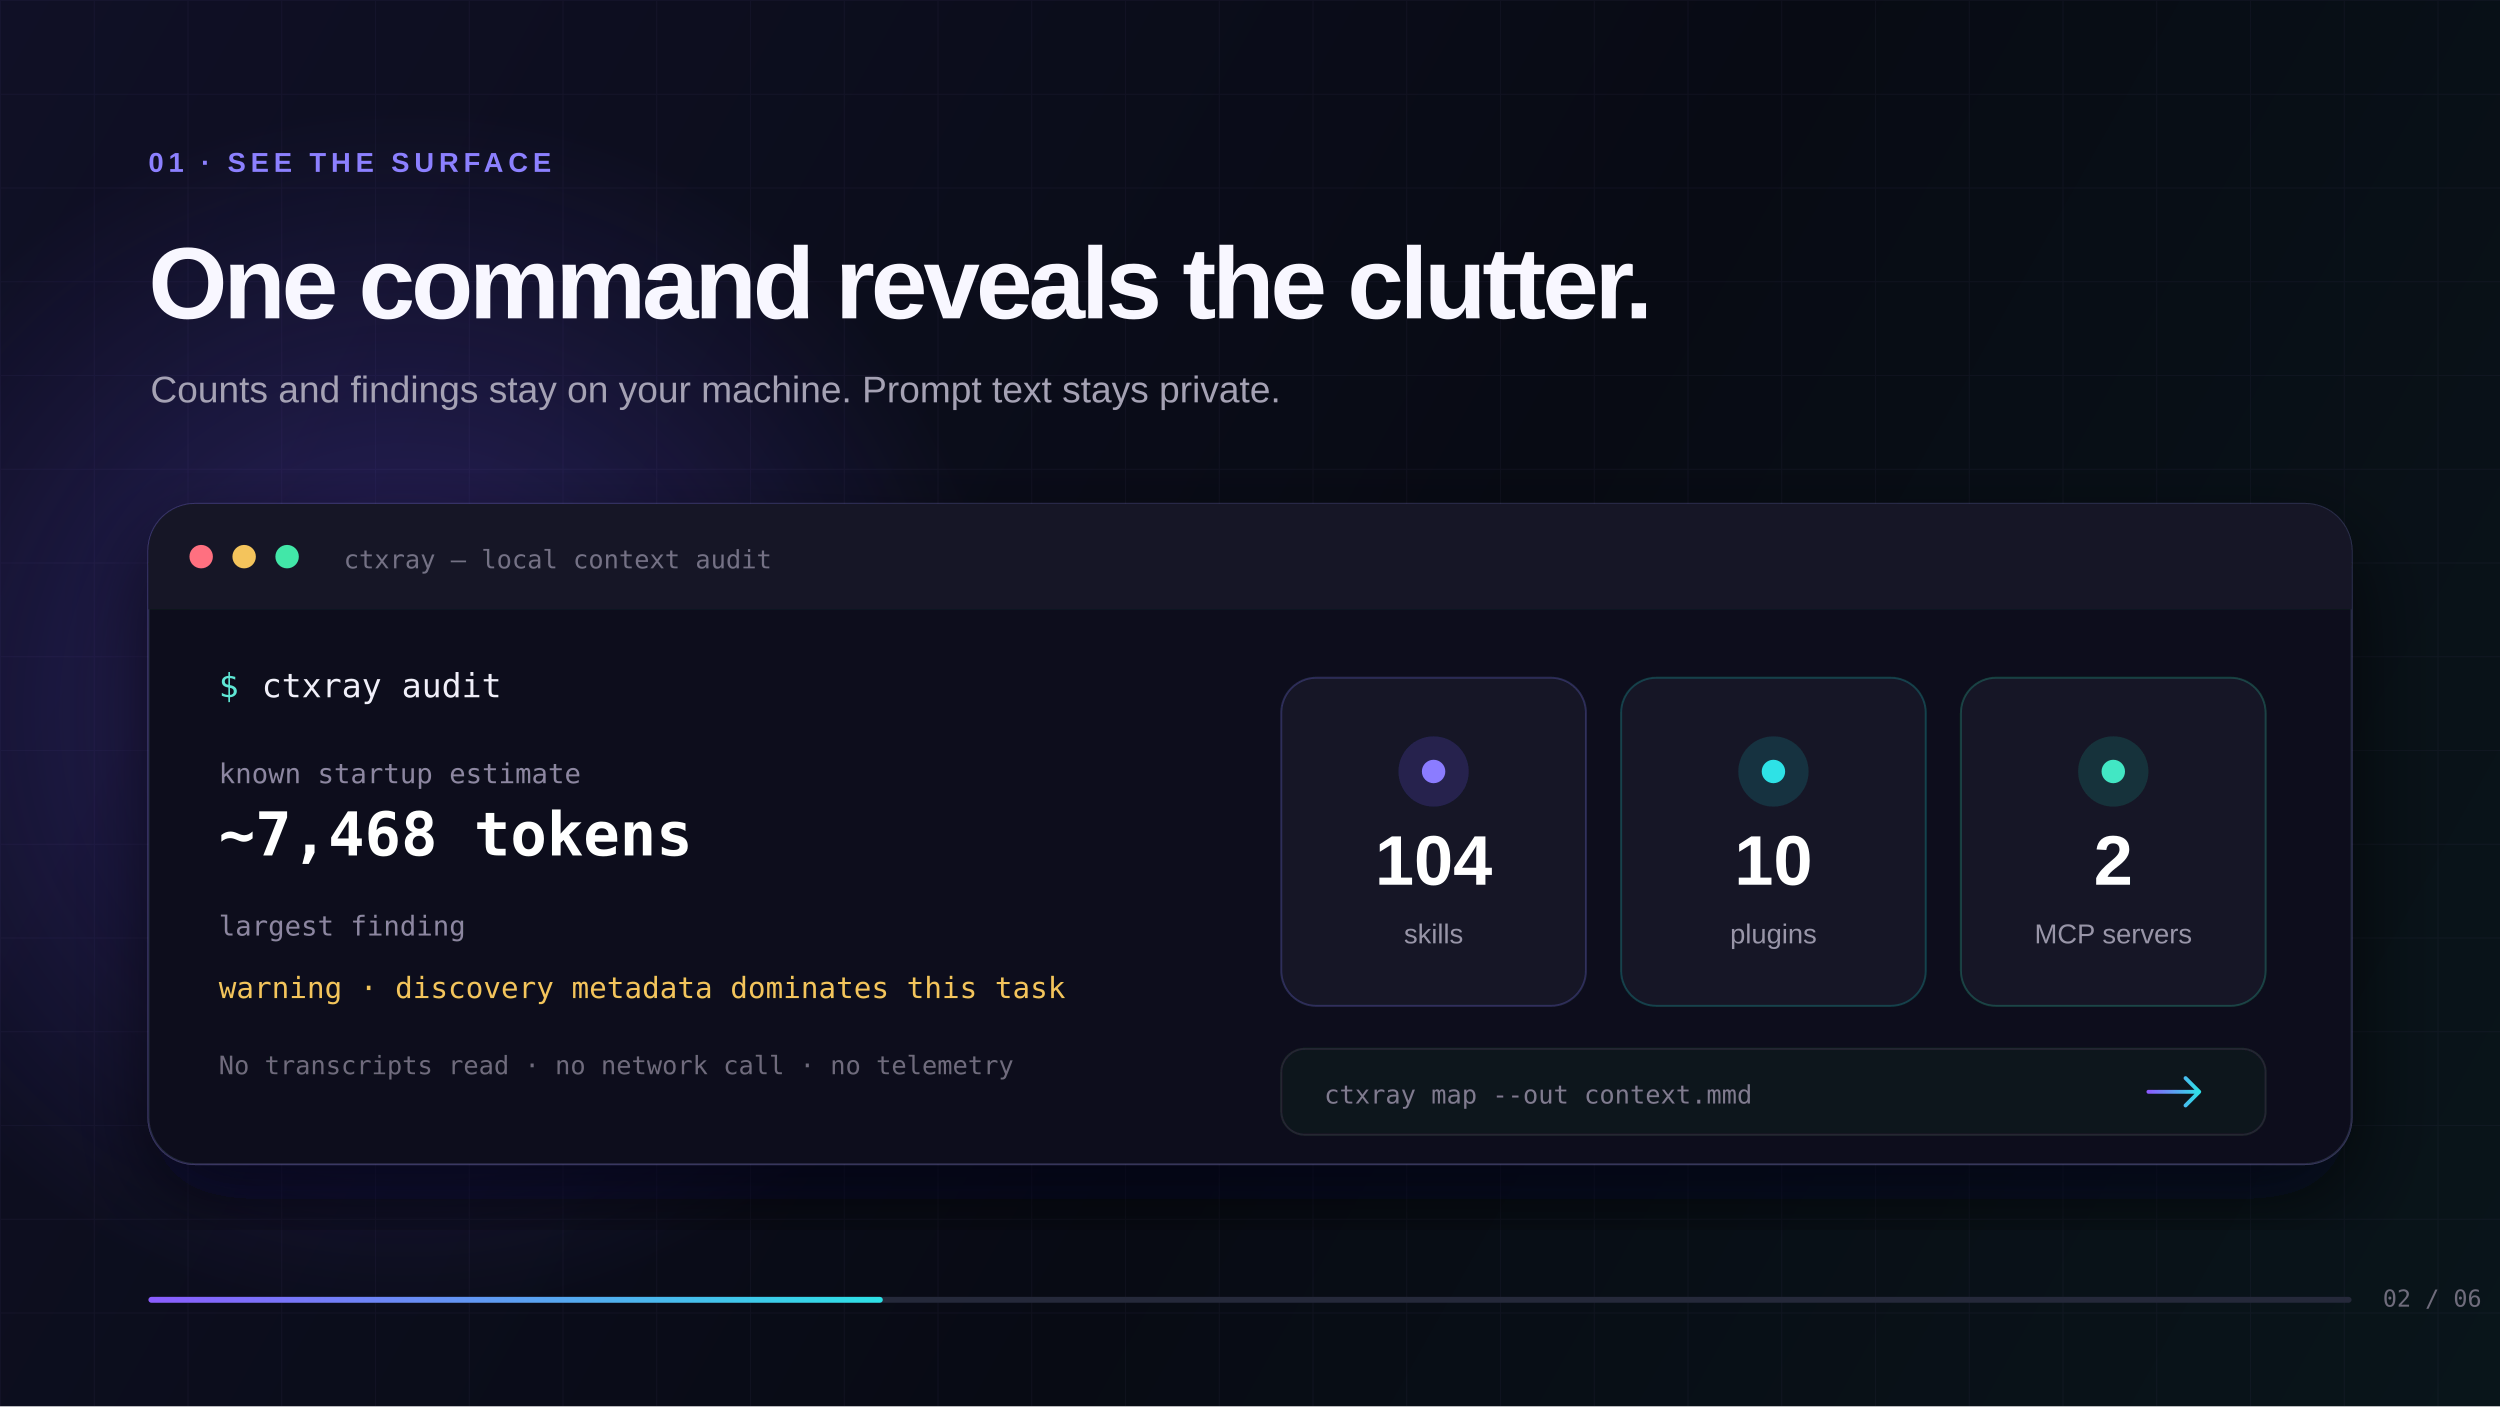
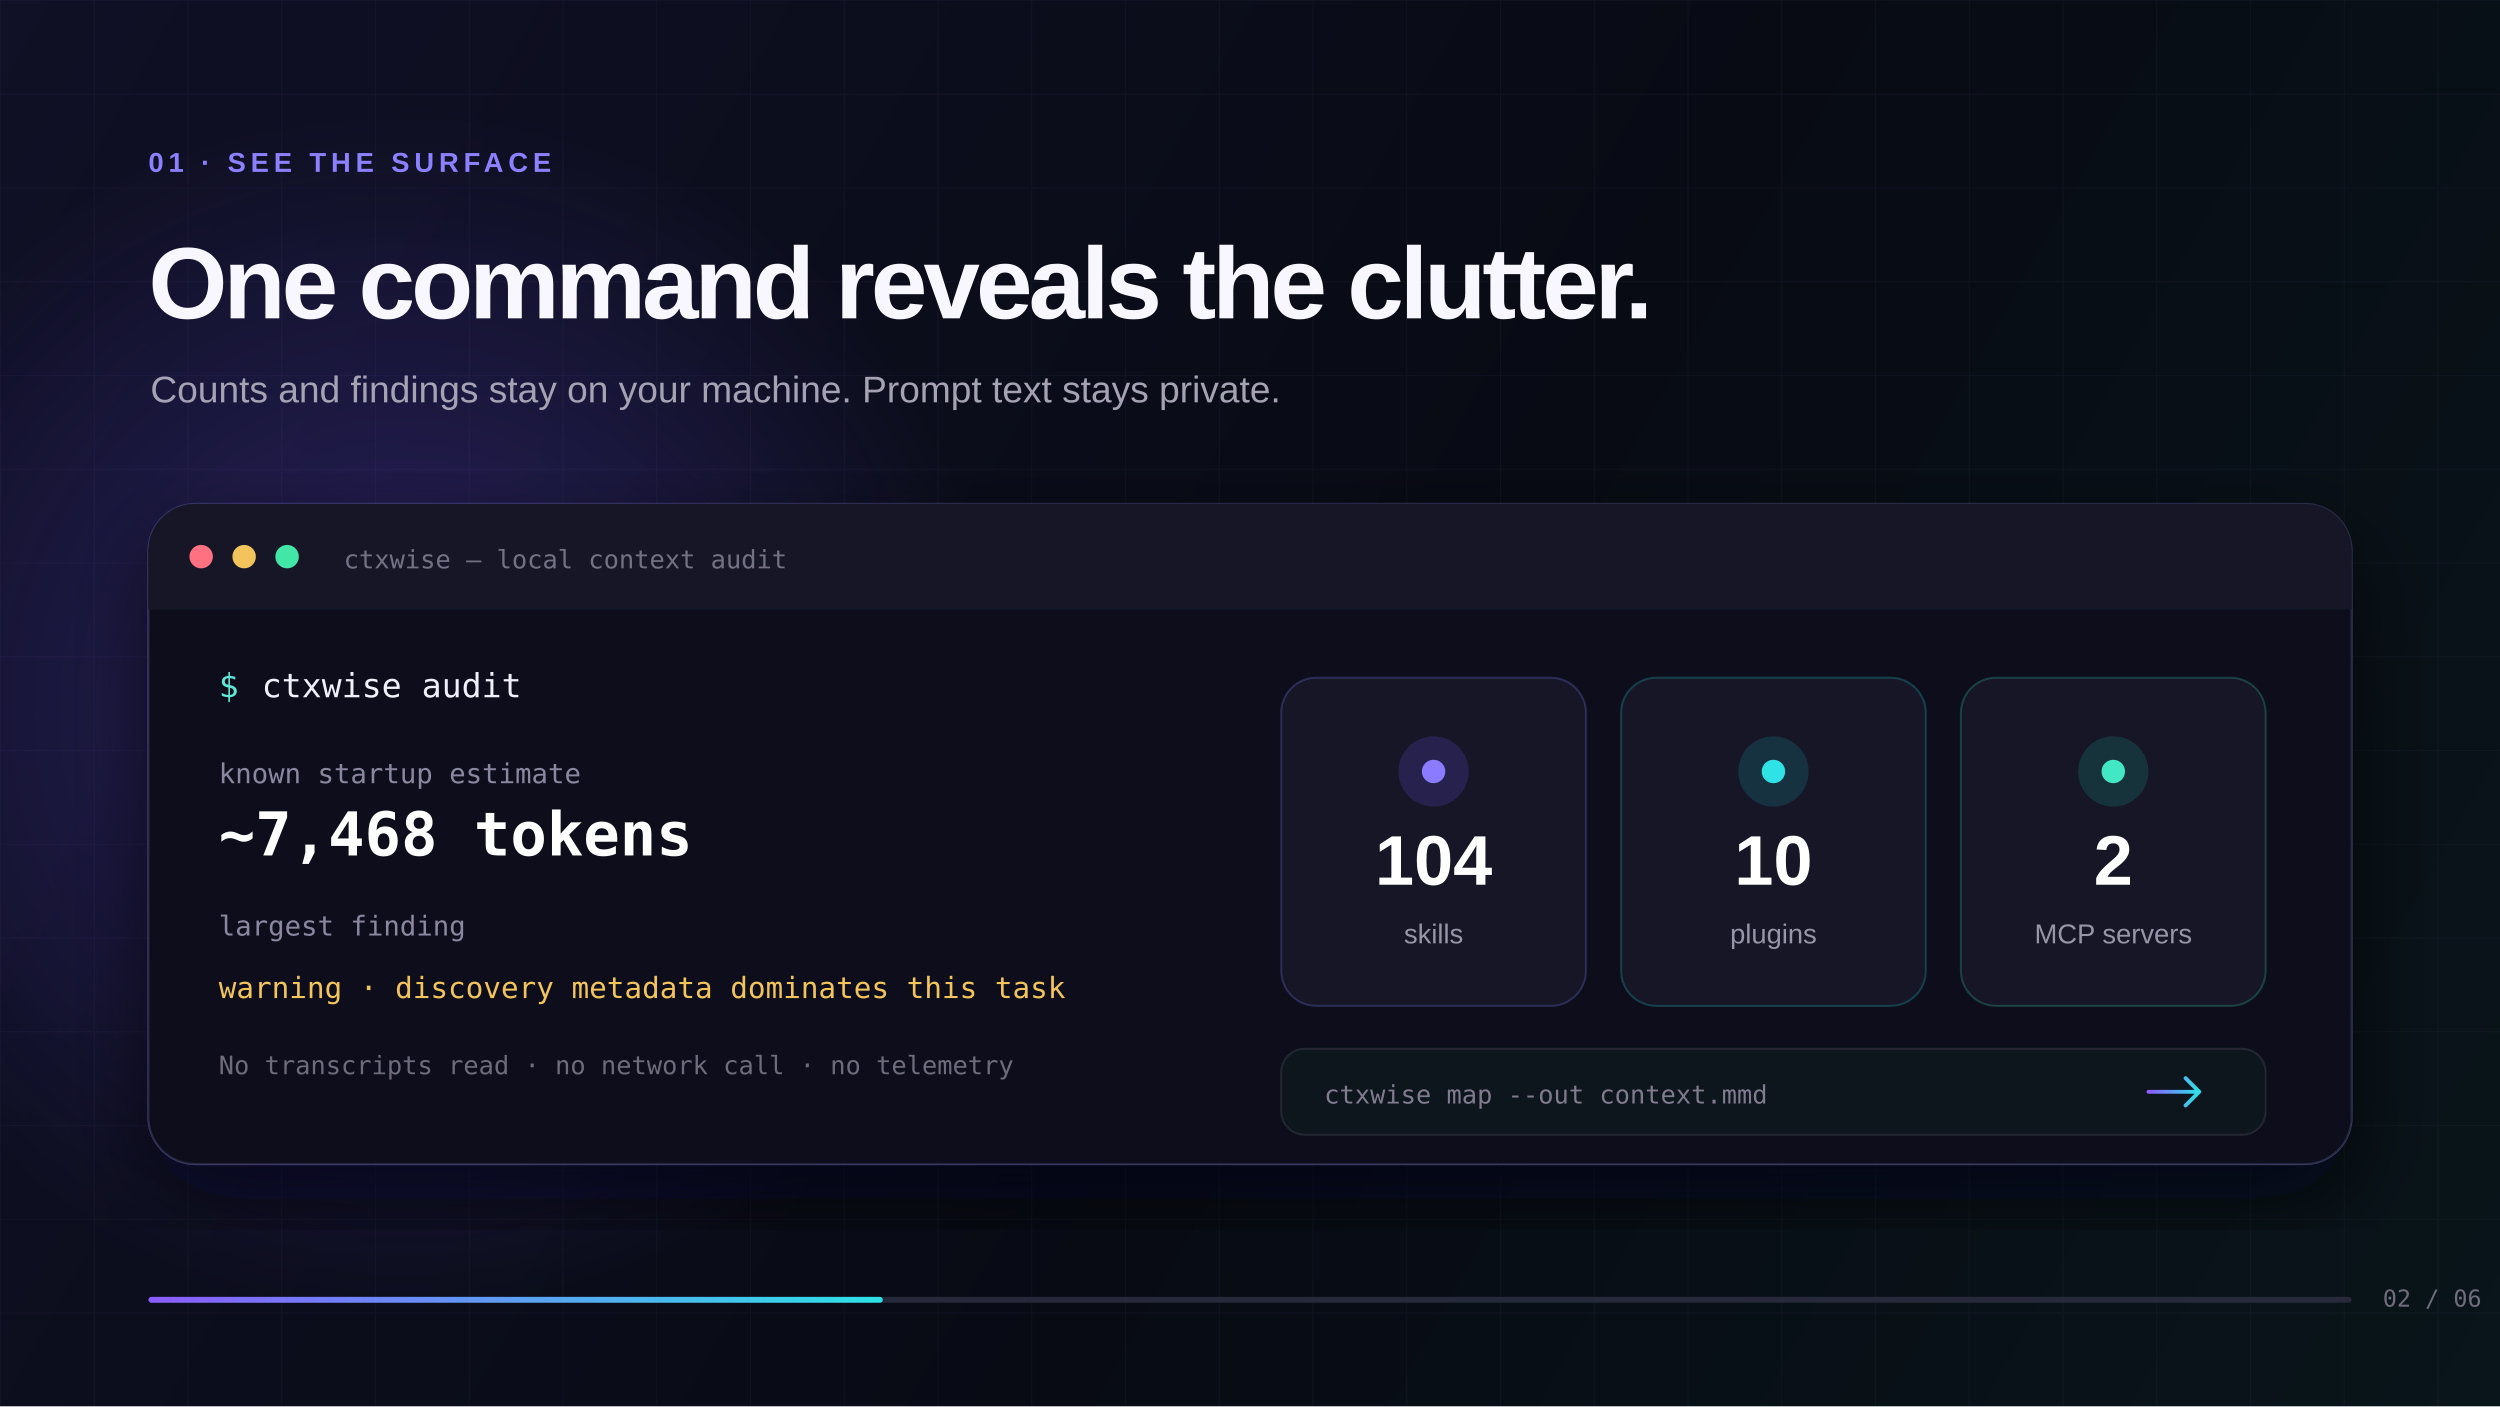
<svg xmlns="http://www.w3.org/2000/svg" width="1280" height="720" viewBox="0 0 1280 720">
  <defs>
    <linearGradient id="bg" x1="0" y1="0" x2="1280" y2="720" gradientUnits="userSpaceOnUse">
      <stop stop-color="#101026" />
      <stop offset=".55" stop-color="#080B14" />
      <stop offset="1" stop-color="#09151A" />
    </linearGradient>
    <radialGradient id="glowA">
      <stop stop-color="#7051FF" stop-opacity=".3" />
      <stop offset="1" stop-color="#7051FF" stop-opacity="0" />
    </radialGradient>
    <linearGradient id="accent">
      <stop stop-color="#8B5CFF" />
      <stop offset="1" stop-color="#2DE2E6" />
    </linearGradient>
    <pattern id="grid" width="48" height="48" patternUnits="userSpaceOnUse">
      <path d="M48 0H0V48" fill="none" stroke="#B6ADFF" stroke-opacity=".04" />
    </pattern>
    <filter id="shadow">
      <feDropShadow dx="0" dy="18" stdDeviation="22" flood-color="#02040A" flood-opacity=".65" />
    </filter>
  </defs>
  <rect width="1280" height="720" fill="url(#bg)" />
  <rect width="1280" height="720" fill="url(#grid)" />
  <circle cx="207" cy="365" r="310" fill="url(#glowA)" />
  <g font-family="Segoe UI, Arial, sans-serif">
    <text x="76" y="88" fill="#8C80FF" font-size="14" font-weight="700" letter-spacing="2.5">01 · SEE THE SURFACE</text>
    <text x="76" y="163" fill="#F8F7FF" font-size="52" font-weight="750" letter-spacing="-2">One command reveals the clutter.</text>
    <text x="77" y="206" fill="#A5A2B4" font-size="19">Counts and findings stay on your machine. Prompt text stays private.</text>
  </g>
  <g transform="translate(76 258)" filter="url(#shadow)">
    <rect width="1128" height="338" rx="24" fill="#0C101A" stroke="#A99BFF" stroke-opacity=".18" />
    <rect width="1128" height="54" rx="24" fill="#151827" />
    <rect y="30" width="1128" height="24" fill="#151827" />
    <circle cx="27" cy="27" r="6" fill="#FF6F80" />
    <circle cx="49" cy="27" r="6" fill="#F4C45B" />
    <circle cx="71" cy="27" r="6" fill="#43E7A8" />
-     <text x="100" y="33" fill="#757185" font-family="Consolas, monospace" font-size="13">ctxray — local context audit</text>
+     <text x="100" y="33" fill="#757185" font-family="Consolas, monospace" font-size="13">ctxwise — local context audit</text>
    <g font-family="Consolas, monospace">
      <text x="36" y="99" fill="#5FE6D5" font-size="17">$</text>
-       <text x="58" y="99" fill="#F1EFFA" font-size="17">ctxray audit</text>
+       <text x="58" y="99" fill="#F1EFFA" font-size="17">ctxwise audit</text>
      <text x="36" y="143" fill="#8D86A1" font-size="14">known startup estimate</text>
      <text x="36" y="180" fill="#FFFFFF" font-size="31" font-weight="700">~7,468 tokens</text>
      <text x="36" y="221" fill="#8D86A1" font-size="14">largest finding</text>
      <text x="36" y="253" fill="#F4C45B" font-size="15">warning · discovery metadata dominates this task</text>
      <text x="36" y="292" fill="#6F6B7D" font-size="13">No transcripts read · no network call · no telemetry</text>
    </g>
    <g transform="translate(580 89)" font-family="Segoe UI, Arial, sans-serif">
      <g>
        <rect width="156" height="168" rx="18" fill="#141726" stroke="#8B7CFF" stroke-opacity=".25" />
        <circle cx="78" cy="48" r="18" fill="#7556FF" fill-opacity=".18" />
        <circle cx="78" cy="48" r="6" fill="#8B7CFF" />
        <text x="78" y="106" text-anchor="middle" fill="#FFFFFF" font-size="36" font-weight="750">104</text>
        <text x="78" y="136" text-anchor="middle" fill="#9995A8" font-size="14">skills</text>
      </g>
      <g transform="translate(174)">
        <rect width="156" height="168" rx="18" fill="#141726" stroke="#2DE2E6" stroke-opacity=".22" />
        <circle cx="78" cy="48" r="18" fill="#2DE2E6" fill-opacity=".13" />
        <circle cx="78" cy="48" r="6" fill="#2DE2E6" />
        <text x="78" y="106" text-anchor="middle" fill="#FFFFFF" font-size="36" font-weight="750">10</text>
        <text x="78" y="136" text-anchor="middle" fill="#9995A8" font-size="14">plugins</text>
      </g>
      <g transform="translate(348)">
        <rect width="156" height="168" rx="18" fill="#141726" stroke="#43E7C4" stroke-opacity=".22" />
        <circle cx="78" cy="48" r="18" fill="#43E7C4" fill-opacity=".13" />
        <circle cx="78" cy="48" r="6" fill="#43E7C4" />
        <text x="78" y="106" text-anchor="middle" fill="#FFFFFF" font-size="36" font-weight="750">2</text>
        <text x="78" y="136" text-anchor="middle" fill="#9995A8" font-size="14">MCP servers</text>
      </g>
      <rect y="190" width="504" height="44" rx="12" fill="#10131F" stroke="#FFFFFF" stroke-opacity=".09" />
-       <text x="22" y="218" fill="#7F7B8E" font-family="Consolas, monospace" font-size="13">ctxray map --out context.mmd</text>
+       <text x="22" y="218" fill="#7F7B8E" font-family="Consolas, monospace" font-size="13">ctxwise map --out context.mmd</text>
      <path d="M444 212h26m-7-7 7 7-7 7" fill="none" stroke="url(#accent)" stroke-width="2" stroke-linecap="round" stroke-linejoin="round" />
    </g>
  </g>
  <g transform="translate(76 664)">
    <rect width="1128" height="3" rx="1.5" fill="#25293A" />
    <rect width="376" height="3" rx="1.5" fill="url(#accent)" />
    <text x="1144" y="5" fill="#6F6C7C" font-family="Consolas, monospace" font-size="12">02 / 06</text>
  </g>
</svg>
